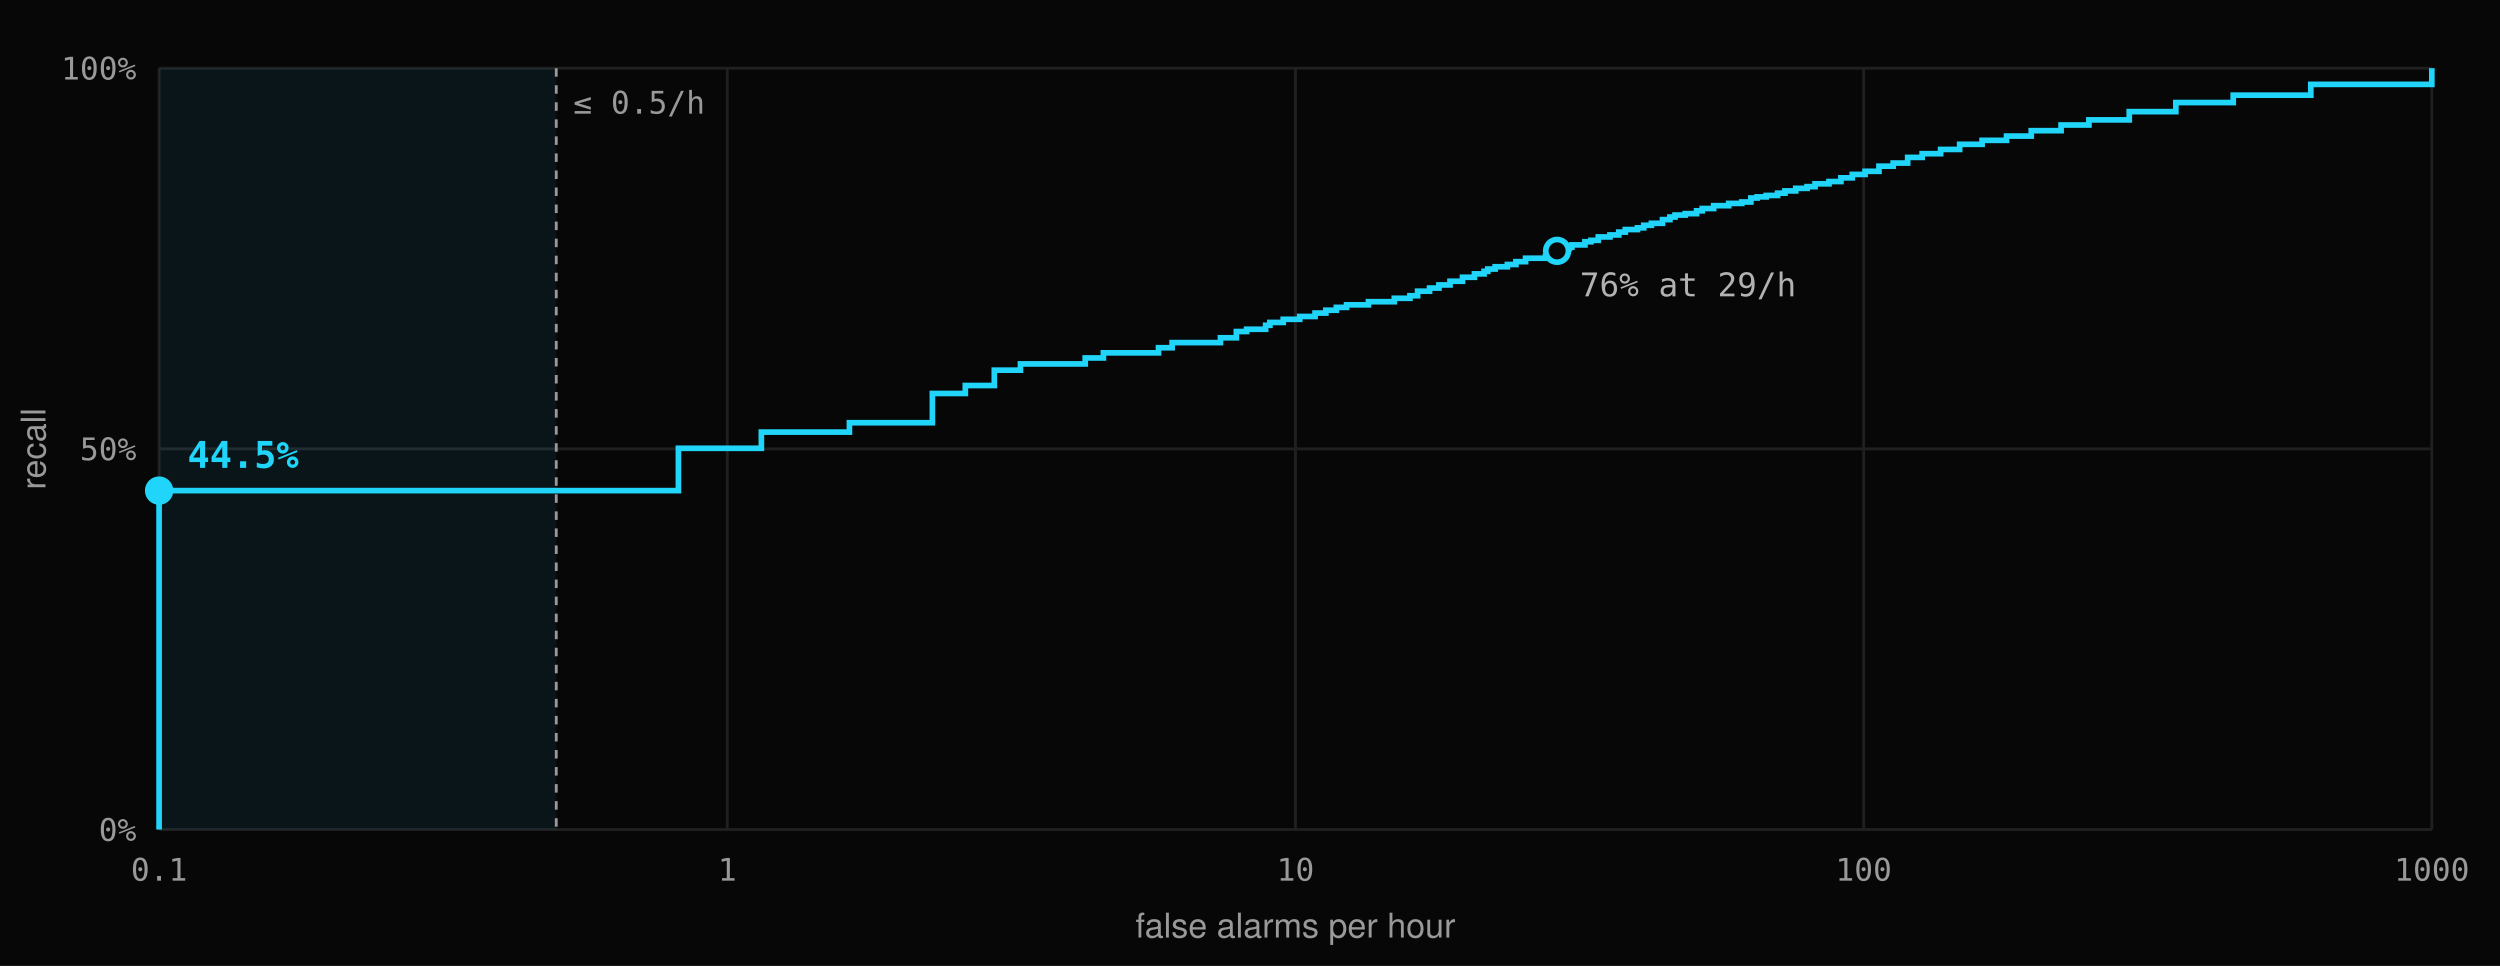
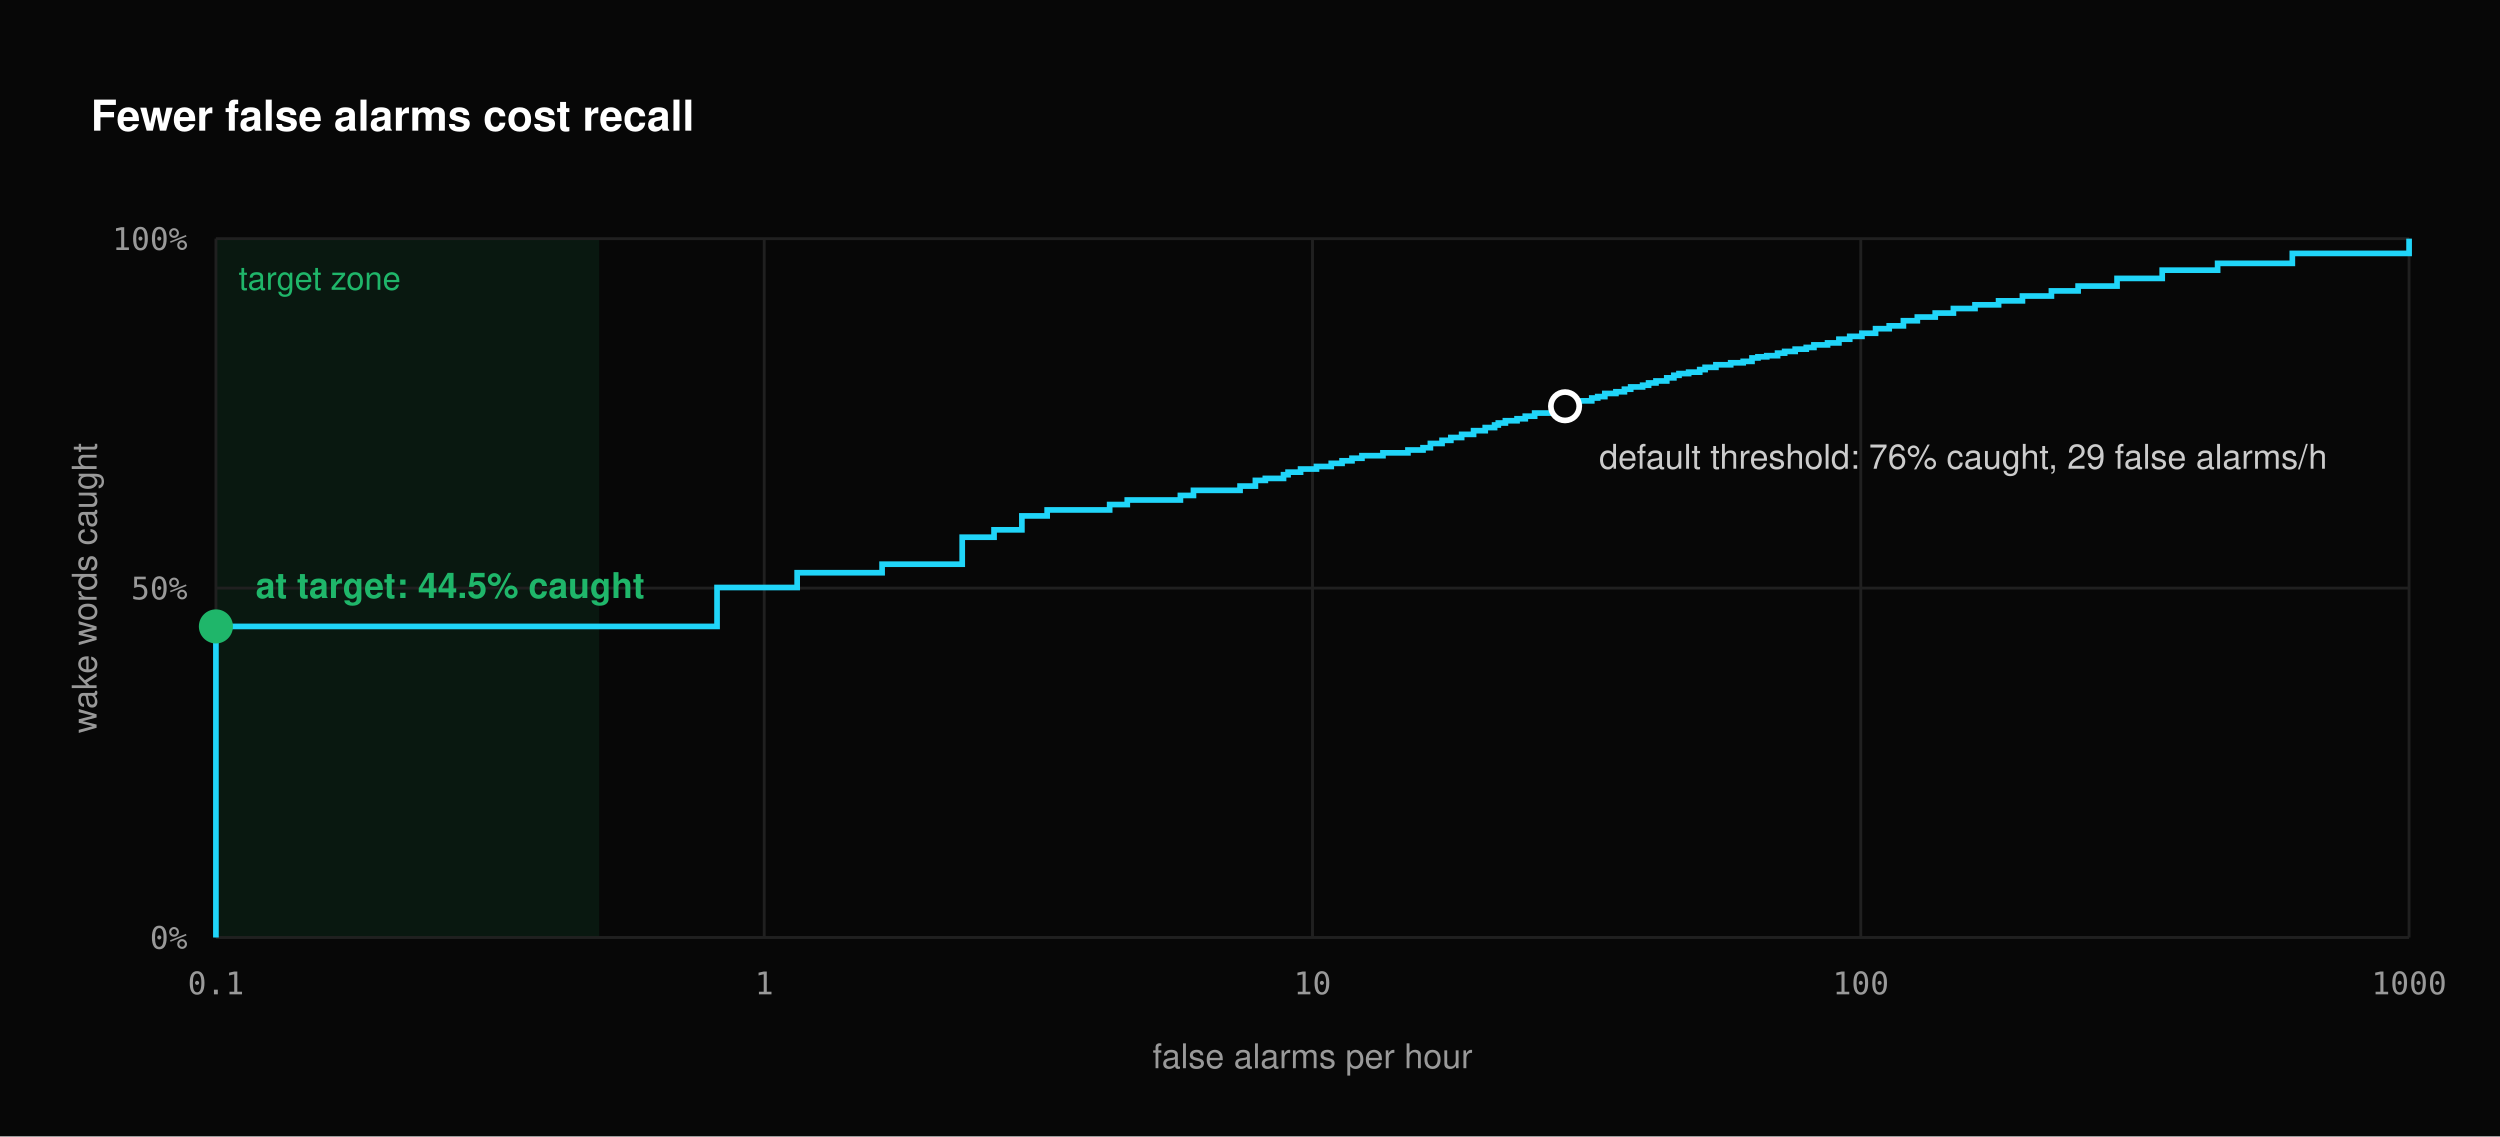
- <svg xmlns="http://www.w3.org/2000/svg" viewBox="0 0 880 340" width="880" height="340" font-family="'Public Sans', ui-sans-serif, system-ui, -apple-system, 'Segoe UI', Helvetica, Arial, sans-serif">
-   <rect width="880" height="340" fill="#070707" />
-   <line x1="56.0" y1="24" x2="56.0" y2="292" stroke="#202020" />
-   <text x="56.0" y="310.0" fill="#999999" font-size="11" text-anchor="middle" font-weight="400" font-family="CommitMono, ui-monospace, 'SF Mono', 'Cascadia Mono', Menlo, monospace">0.1</text>
-   <line x1="256.0" y1="24" x2="256.0" y2="292" stroke="#202020" />
-   <text x="256.0" y="310.0" fill="#999999" font-size="11" text-anchor="middle" font-weight="400" font-family="CommitMono, ui-monospace, 'SF Mono', 'Cascadia Mono', Menlo, monospace">1</text>
-   <line x1="456.0" y1="24" x2="456.0" y2="292" stroke="#202020" />
-   <text x="456.0" y="310.0" fill="#999999" font-size="11" text-anchor="middle" font-weight="400" font-family="CommitMono, ui-monospace, 'SF Mono', 'Cascadia Mono', Menlo, monospace">10</text>
-   <line x1="656.0" y1="24" x2="656.0" y2="292" stroke="#202020" />
-   <text x="656.0" y="310.0" fill="#999999" font-size="11" text-anchor="middle" font-weight="400" font-family="CommitMono, ui-monospace, 'SF Mono', 'Cascadia Mono', Menlo, monospace">100</text>
-   <line x1="856.0" y1="24" x2="856.0" y2="292" stroke="#202020" />
-   <text x="856.0" y="310.0" fill="#999999" font-size="11" text-anchor="middle" font-weight="400" font-family="CommitMono, ui-monospace, 'SF Mono', 'Cascadia Mono', Menlo, monospace">1000</text>
-   <line x1="56" y1="292.0" x2="856" y2="292.0" stroke="#202020" />
-   <text x="48.0" y="296.0" fill="#999999" font-size="11" text-anchor="end" font-weight="400" font-family="CommitMono, ui-monospace, 'SF Mono', 'Cascadia Mono', Menlo, monospace">0%</text>
-   <line x1="56" y1="158.0" x2="856" y2="158.0" stroke="#202020" />
-   <text x="48.0" y="162.0" fill="#999999" font-size="11" text-anchor="end" font-weight="400" font-family="CommitMono, ui-monospace, 'SF Mono', 'Cascadia Mono', Menlo, monospace">50%</text>
-   <line x1="56" y1="24.0" x2="856" y2="24.0" stroke="#202020" />
-   <text x="48.0" y="28.0" fill="#999999" font-size="11" text-anchor="end" font-weight="400" font-family="CommitMono, ui-monospace, 'SF Mono', 'Cascadia Mono', Menlo, monospace">100%</text>
-   <text x="456.0" y="330.0" fill="#999999" font-size="12" text-anchor="middle" font-weight="400">false alarms per hour</text>
-   <text transform="rotate(-90 16 158.0)" x="16" y="158.0" fill="#999999" font-size="12" text-anchor="middle">recall</text>
-   <rect x="56" y="24" width="139.8" height="268" fill="#20d5f9" fill-opacity="0.07" />
-   <line x1="195.8" y1="24" x2="195.8" y2="292" stroke="#999999" stroke-dasharray="3 3" />
-   <text x="201.8" y="40.0" fill="#999999" font-size="11" text-anchor="start" font-weight="400" font-family="CommitMono, ui-monospace, 'SF Mono', 'Cascadia Mono', Menlo, monospace">≤ 0.5/h</text>
-   <polyline points="56.0,292.0 56.0,292.0 56.0,292.0 56.0,292.0 56.0,266.0 56.0,266.0 56.0,221.2 56.0,221.2 56.0,199.0 56.0,199.0 56.0,182.7 56.0,182.7 56.0,172.7 238.8,172.7 238.8,164.6 238.8,164.6 238.8,157.8 268.0,157.8 268.0,152.1 299.0,152.1 299.0,148.8 328.2,148.8 328.2,144.4 328.2,144.4 328.2,142.1 328.2,142.1 328.2,138.5 339.8,138.5 339.8,135.7 350.0,135.7 350.0,133.0 350.0,133.0 350.0,130.3 359.2,130.3 359.2,128.1 382.0,128.1 382.0,126.0 388.4,126.0 388.4,124.2 407.8,124.2 407.8,122.4 412.6,122.4 412.6,120.6 429.6,120.6 429.6,118.9 435.2,118.9 435.2,116.7 438.8,116.7 438.8,115.9 445.5,115.9 445.5,114.5 447.0,114.5 447.0,113.5 451.7,113.5 451.7,112.4 457.5,112.4 457.5,111.4 462.9,111.4 462.9,110.2 466.7,110.2 466.7,109.2 470.4,109.2 470.4,108.2 474.0,108.2 474.0,107.3 481.7,107.3 481.7,106.2 490.8,106.2 490.8,105.0 496.3,105.0 496.3,104.1 499.0,104.1 499.0,102.5 503.2,102.5 503.2,101.4 506.5,101.4 506.5,100.3 510.4,100.3 510.4,99.0 514.8,99.0 514.8,97.6 519.0,97.6 519.0,96.4 522.4,96.4 522.4,95.5 523.7,95.5 523.7,94.7 526.3,94.7 526.3,93.9 530.6,93.9 530.6,93.1 533.6,93.1 533.6,92.1 537.0,92.1 537.0,90.9 544.0,90.9 544.0,90.3 544.5,90.3 544.5,89.7 548.1,89.7 548.1,88.3 551.0,88.3 551.0,87.5 552.4,87.5 552.4,87.0 553.3,87.0 553.3,86.2 557.9,86.2 557.9,85.1 560.0,85.1 560.0,84.6 562.6,84.6 562.6,83.4 566.7,83.4 566.7,82.7 569.8,82.7 569.8,81.7 572.1,81.7 572.1,80.8 576.4,80.8 576.4,80.2 578.6,80.2 578.6,79.3 581.3,79.3 581.3,78.6 585.2,78.6 585.2,77.3 587.8,77.3 587.8,76.4 589.6,76.4 589.6,75.7 593.2,75.7 593.2,75.2 597.2,75.2 597.2,74.2 599.2,74.2 599.2,73.4 603.2,73.4 603.2,72.4 608.5,72.4 608.5,71.6 613.1,71.6 613.1,71.1 616.3,71.1 616.3,69.7 618.5,69.7 618.5,69.3 621.7,69.3 621.7,68.8 625.7,68.8 625.7,68.0 628.3,68.0 628.3,67.2 632.1,67.2 632.1,66.3 636.1,66.3 636.1,65.7 638.9,65.7 638.9,64.7 643.8,64.7 643.8,63.9 648.0,63.9 648.0,62.6 652.0,62.6 652.0,61.4 656.5,61.4 656.5,60.3 661.4,60.3 661.4,58.5 666.4,58.5 666.4,57.4 671.5,57.4 671.5,55.4 676.6,55.4 676.6,54.1 683.1,54.1 683.1,52.6 689.8,52.6 689.8,50.8 697.7,50.8 697.7,49.4 706.3,49.4 706.3,47.9 715.0,47.9 715.0,46.0 725.5,46.0 725.5,44.0 735.3,44.0 735.3,42.2 749.5,42.2 749.5,39.3 765.9,39.3 765.9,36.1 786.1,36.1 786.1,33.5 813.4,33.5 813.4,29.7 856.0,29.7 856.0,25.3 856.0,25.3 856.0,24.0" fill="none" stroke="#20d5f9" stroke-width="2" />
-   <circle cx="548.1" cy="88.3" r="4" fill="#070707" stroke="#20d5f9" stroke-width="2" />
-   <text x="556.1" y="104.3" fill="#b2b2b2" font-size="11.5" text-anchor="start" font-weight="400" font-family="CommitMono, ui-monospace, 'SF Mono', 'Cascadia Mono', Menlo, monospace">76% at 29/h</text>
-   <circle cx="56.0" cy="172.7" r="5" fill="#20d5f9" />
-   <text x="66.0" y="164.7" fill="#20d5f9" font-size="13" text-anchor="start" font-weight="600" font-family="CommitMono, ui-monospace, 'SF Mono', 'Cascadia Mono', Menlo, monospace">44.5%</text>
+ <svg xmlns="http://www.w3.org/2000/svg" viewBox="0 0 880 400" width="880" height="400" font-family="'Public Sans', ui-sans-serif, system-ui, -apple-system, 'Segoe UI', Helvetica, Arial, sans-serif">
+   <rect width="880" height="400" fill="#070707" />
+   <text x="32.0" y="46.0" fill="#ffffff" font-size="15" text-anchor="start" font-weight="600">Fewer false alarms cost recall</text>
+   <rect x="76" y="84" width="134.9" height="246" fill="#1fb66a" fill-opacity="0.10" />
+   <text x="84.0" y="102.0" fill="#1fb66a" font-size="11.5" text-anchor="start" font-weight="400">target zone</text>
+   <line x1="76.0" y1="84" x2="76.0" y2="330" stroke="#202020" />
+   <text x="76.0" y="350.0" fill="#999999" font-size="11" text-anchor="middle" font-weight="400" font-family="CommitMono, ui-monospace, 'SF Mono', 'Cascadia Mono', Menlo, monospace">0.1</text>
+   <line x1="269.0" y1="84" x2="269.0" y2="330" stroke="#202020" />
+   <text x="269.0" y="350.0" fill="#999999" font-size="11" text-anchor="middle" font-weight="400" font-family="CommitMono, ui-monospace, 'SF Mono', 'Cascadia Mono', Menlo, monospace">1</text>
+   <line x1="462.0" y1="84" x2="462.0" y2="330" stroke="#202020" />
+   <text x="462.0" y="350.0" fill="#999999" font-size="11" text-anchor="middle" font-weight="400" font-family="CommitMono, ui-monospace, 'SF Mono', 'Cascadia Mono', Menlo, monospace">10</text>
+   <line x1="655.0" y1="84" x2="655.0" y2="330" stroke="#202020" />
+   <text x="655.0" y="350.0" fill="#999999" font-size="11" text-anchor="middle" font-weight="400" font-family="CommitMono, ui-monospace, 'SF Mono', 'Cascadia Mono', Menlo, monospace">100</text>
+   <line x1="848.0" y1="84" x2="848.0" y2="330" stroke="#202020" />
+   <text x="848.0" y="350.0" fill="#999999" font-size="11" text-anchor="middle" font-weight="400" font-family="CommitMono, ui-monospace, 'SF Mono', 'Cascadia Mono', Menlo, monospace">1000</text>
+   <line x1="76" y1="330.0" x2="848" y2="330.0" stroke="#202020" />
+   <text x="66.0" y="334.0" fill="#999999" font-size="11" text-anchor="end" font-weight="400" font-family="CommitMono, ui-monospace, 'SF Mono', 'Cascadia Mono', Menlo, monospace">0%</text>
+   <line x1="76" y1="207.0" x2="848" y2="207.0" stroke="#202020" />
+   <text x="66.0" y="211.0" fill="#999999" font-size="11" text-anchor="end" font-weight="400" font-family="CommitMono, ui-monospace, 'SF Mono', 'Cascadia Mono', Menlo, monospace">50%</text>
+   <line x1="76" y1="84.0" x2="848" y2="84.0" stroke="#202020" />
+   <text x="66.0" y="88.0" fill="#999999" font-size="11" text-anchor="end" font-weight="400" font-family="CommitMono, ui-monospace, 'SF Mono', 'Cascadia Mono', Menlo, monospace">100%</text>
+   <text x="462.0" y="376.0" fill="#999999" font-size="12" text-anchor="middle" font-weight="400">false alarms per hour</text>
+   <text transform="rotate(-90 34 207.0)" x="34" y="207.0" fill="#999999" font-size="12" text-anchor="middle">wake words caught</text>
+   <polyline points="76.0,330.0 76.0,330.0 76.0,330.0 76.0,330.0 76.0,306.1 76.0,306.1 76.0,265.1 76.0,265.1 76.0,244.6 76.0,244.6 76.0,229.6 76.0,229.6 76.0,220.5 252.4,220.5 252.4,213.1 252.4,213.1 252.4,206.8 280.6,206.8 280.6,201.6 310.5,201.6 310.5,198.6 338.7,198.6 338.7,194.5 338.7,194.5 338.7,192.4 338.7,192.4 338.7,189.1 349.9,189.1 349.9,186.5 359.7,186.5 359.7,184.0 359.7,184.0 359.7,181.6 368.6,181.6 368.6,179.5 390.6,179.5 390.6,177.6 396.8,177.6 396.8,176.0 415.5,176.0 415.5,174.4 420.1,174.4 420.1,172.6 436.5,172.6 436.5,171.1 441.9,171.1 441.9,169.1 445.4,169.1 445.4,168.4 451.8,168.4 451.8,167.1 453.4,167.1 453.4,166.2 457.8,166.2 457.8,165.1 463.4,165.1 463.4,164.2 468.6,164.2 468.6,163.1 472.4,163.1 472.4,162.2 475.9,162.2 475.9,161.3 479.4,161.3 479.4,160.4 486.8,160.4 486.8,159.4 495.6,159.4 495.6,158.4 500.9,158.4 500.9,157.6 503.5,157.6 503.5,156.1 507.6,156.1 507.6,155.0 510.7,155.0 510.7,154.0 514.5,154.0 514.5,152.9 518.7,152.9 518.7,151.6 522.8,151.6 522.8,150.5 526.1,150.5 526.1,149.6 527.4,149.6 527.4,148.9 529.9,148.9 529.9,148.1 534.0,148.1 534.0,147.4 536.9,147.4 536.9,146.5 540.2,146.5 540.2,145.4 547.0,145.4 547.0,144.8 547.5,144.8 547.5,144.3 550.9,144.3 550.9,143.0 553.7,143.0 553.7,142.3 555.0,142.3 555.0,141.8 555.9,141.8 555.9,141.1 560.3,141.1 560.3,140.1 562.4,140.1 562.4,139.6 564.9,139.6 564.9,138.5 568.8,138.5 568.8,137.9 571.8,137.9 571.8,137.0 574.0,137.0 574.0,136.2 578.2,136.2 578.2,135.6 580.3,135.6 580.3,134.8 582.9,134.8 582.9,134.1 586.7,134.1 586.7,133.0 589.2,133.0 589.2,132.1 591.0,132.1 591.0,131.5 594.4,131.5 594.4,131.0 598.3,131.0 598.3,130.1 600.2,130.1 600.2,129.3 604.0,129.3 604.0,128.4 609.2,128.4 609.2,127.7 613.6,127.7 613.6,127.2 616.7,127.2 616.7,126.0 618.8,126.0 618.8,125.6 621.9,125.6 621.9,125.2 625.7,125.2 625.7,124.3 628.2,124.3 628.2,123.7 631.9,123.7 631.9,122.9 635.8,122.9 635.8,122.3 638.5,122.3 638.5,121.4 643.3,121.4 643.3,120.7 647.3,120.7 647.3,119.4 651.1,119.4 651.1,118.4 655.4,118.4 655.4,117.3 660.2,117.3 660.2,115.7 665.0,115.7 665.0,114.7 670.0,114.7 670.0,112.9 674.9,112.9 674.9,111.6 681.2,111.6 681.2,110.2 687.6,110.2 687.6,108.6 695.2,108.6 695.2,107.3 703.5,107.3 703.5,105.9 711.9,105.9 711.9,104.2 722.1,104.2 722.1,102.4 731.5,102.4 731.5,100.7 745.2,100.7 745.2,98.0 761.1,98.0 761.1,95.1 780.6,95.1 780.6,92.7 806.9,92.7 806.9,89.2 848.0,89.2 848.0,85.1 848.0,85.1 848.0,84.0" fill="none" stroke="#20d5f9" stroke-width="2" />
+   <circle cx="550.9" cy="143.0" r="5" fill="#070707" stroke="#ffffff" stroke-width="2" />
+   <text x="562.9" y="165.0" fill="#cccccc" font-size="12" text-anchor="start" font-weight="400">default threshold: 76% caught, 29 false alarms/h</text>
+   <circle cx="76.0" cy="220.5" r="6" fill="#1fb66a" />
+   <text x="90.0" y="210.5" fill="#1fb66a" font-size="12.5" text-anchor="start" font-weight="600">at target: 44.5% caught</text>
</svg>
